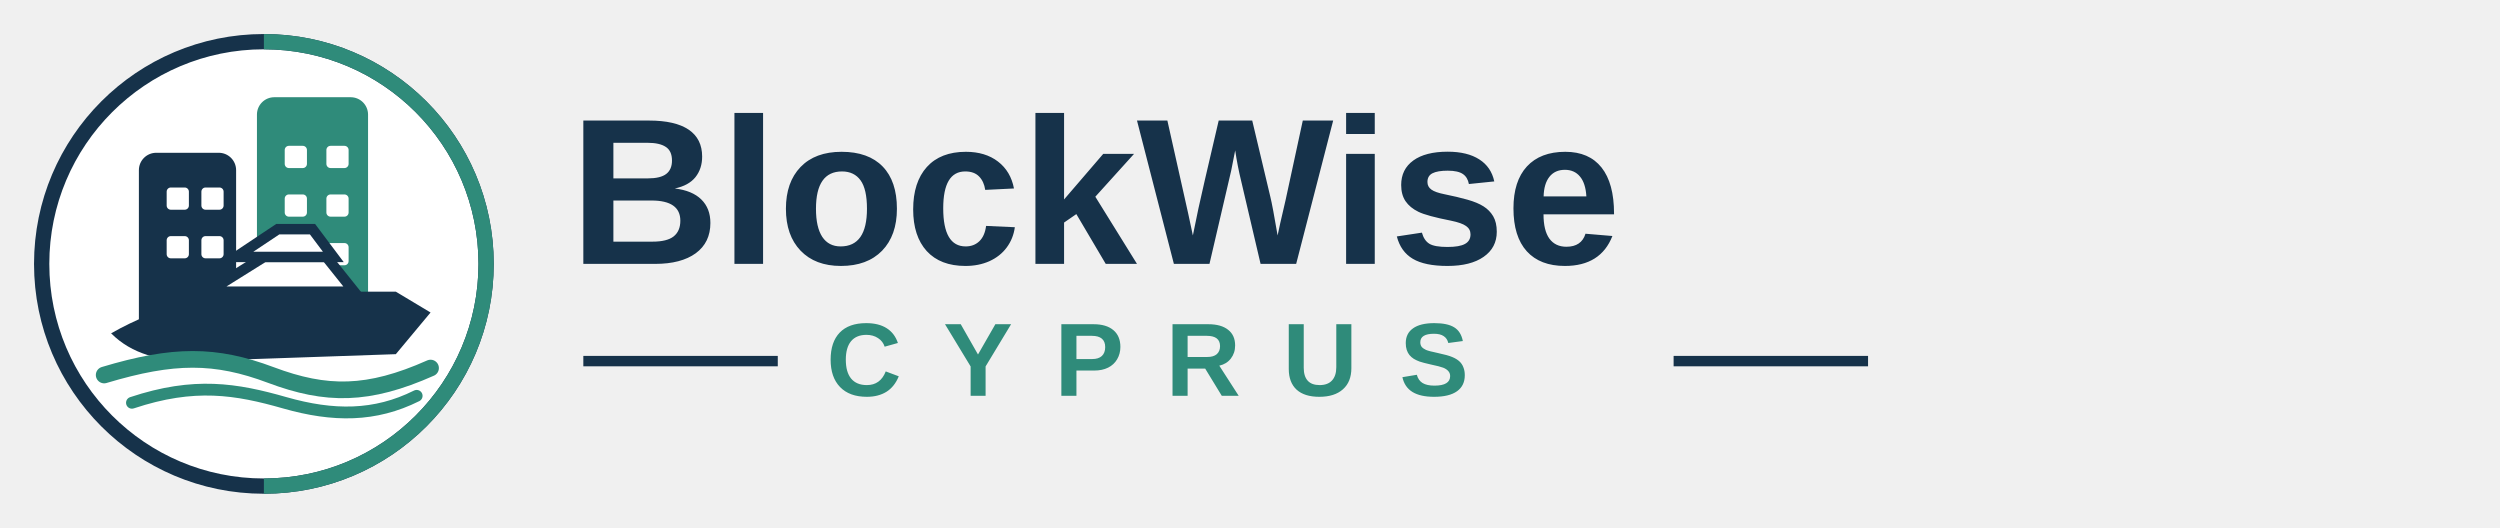
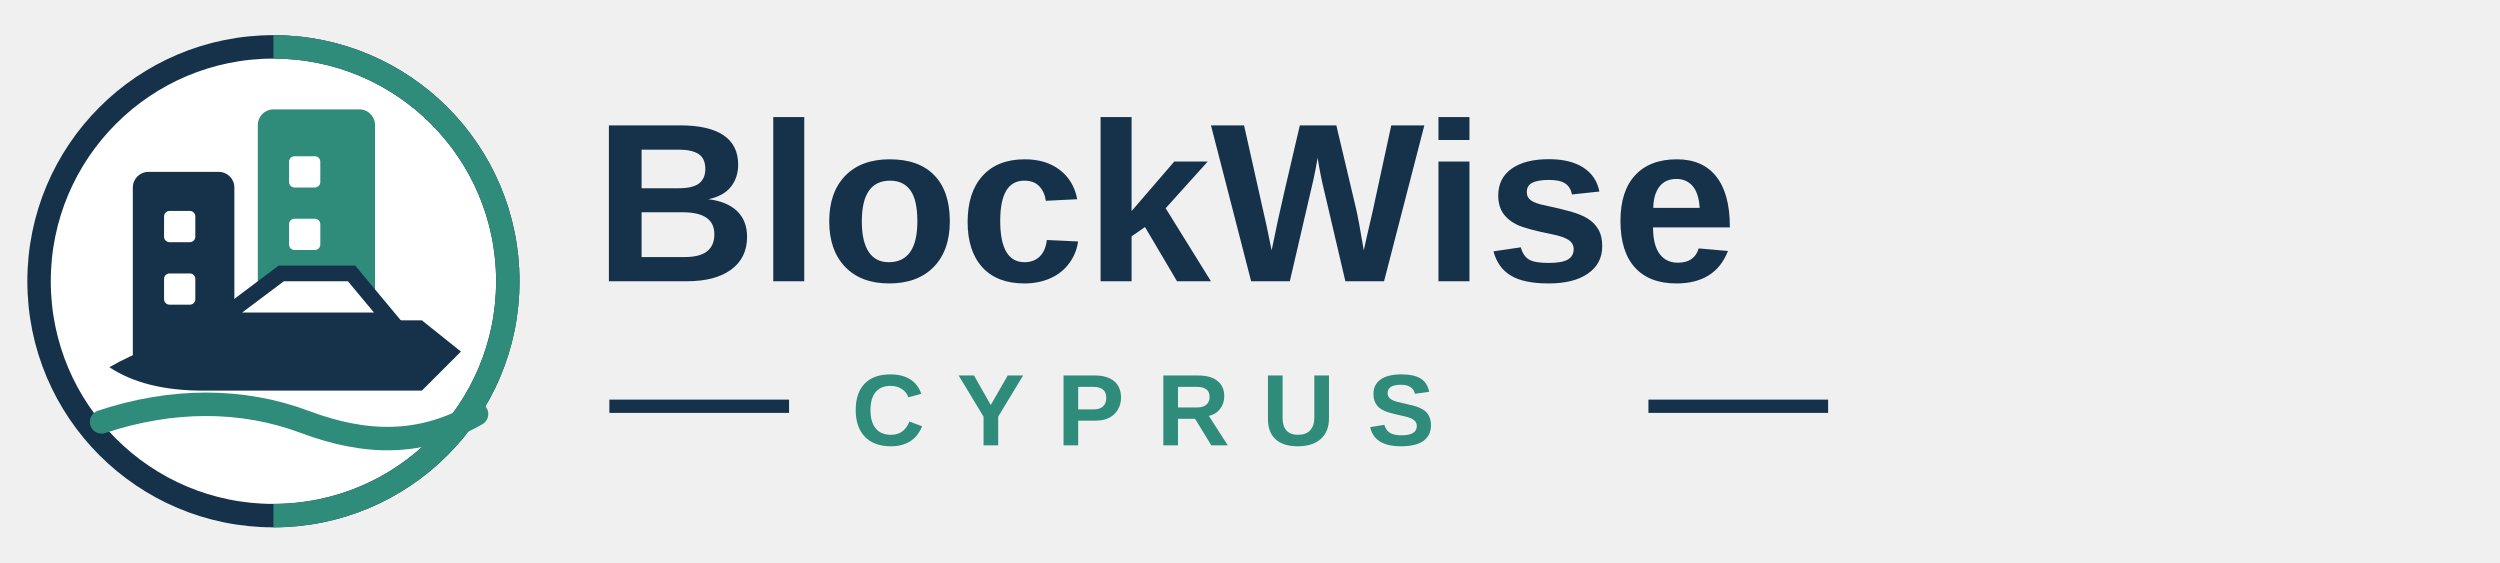
- <svg xmlns="http://www.w3.org/2000/svg" viewBox="0 0 360 76" role="img" aria-labelledby="title desc">
-   <g transform="translate(3 3)">
-     <circle cx="35" cy="35" r="32" fill="#ffffff" stroke="#16324a" stroke-width="2.2" />
-     <path d="M35 3 A32 32 0 0 1 67 35 A32 32 0 0 1 35 67" fill="none" stroke="#2f8b7a" stroke-width="2.2" />
-     <rect x="17" y="19" width="14" height="27" rx="2.5" fill="#16324a" />
-     <rect x="34" y="11" width="16" height="35" rx="2.5" fill="#2f8b7a" />
+ <svg xmlns="http://www.w3.org/2000/svg" viewBox="0 0 320 72" role="img" aria-labelledby="title desc">
+   <g transform="translate(2 3)">
+     <circle cx="33" cy="33" r="30" fill="#ffffff" stroke="#16324a" stroke-width="3" />
+     <path d="M33 3 A30 30 0 0 1 63 33 A30 30 0 0 1 33 63" fill="none" stroke="#2f8b7a" stroke-width="3" />
+     <rect x="15" y="19" width="13" height="27" rx="2" fill="#16324a" />
+     <rect x="31" y="11" width="15" height="35" rx="2" fill="#2f8b7a" />
    <g fill="#ffffff">
-       <rect x="21" y="24" width="3.2" height="3.2" rx=".6" />
-       <rect x="26" y="24" width="3.2" height="3.2" rx=".6" />
-       <rect x="21" y="31" width="3.2" height="3.2" rx=".6" />
-       <rect x="26" y="31" width="3.2" height="3.2" rx=".6" />
-       <rect x="38" y="18" width="3.2" height="3.2" rx=".6" />
-       <rect x="44" y="18" width="3.2" height="3.2" rx=".6" />
-       <rect x="38" y="25" width="3.2" height="3.2" rx=".6" />
-       <rect x="44" y="25" width="3.2" height="3.2" rx=".6" />
-       <rect x="38" y="32" width="3.2" height="3.2" rx=".6" />
-       <rect x="44" y="32" width="3.2" height="3.2" rx=".6" />
+       <rect x="19" y="24" width="4" height="4" rx=".7" />
+       <rect x="19" y="32" width="4" height="4" rx=".7" />
+       <rect x="35" y="17" width="4" height="4" rx=".7" />
+       <rect x="35" y="25" width="4" height="4" rx=".7" />
+       <rect x="35" y="33" width="4" height="4" rx=".7" />
    </g>
-     <path d="M13 45 C20 41, 28 39, 37 39 L54 39 L59 42 L54 48 L25 49 C20 49,16 48,13 45Z" fill="#16324a" />
-     <path d="M27 39 L35 34 L44 34 L48 39 Z" fill="#ffffff" stroke="#16324a" stroke-width="1.5" />
-     <path d="M31 34 L37 30 L42 30 L45 34 Z" fill="#ffffff" stroke="#16324a" stroke-width="1.5" />
-     <path d="M12 51 C22 48, 28 48, 36 51 C44 54, 50 54, 59 50" fill="none" stroke="#2f8b7a" stroke-width="2.4" stroke-linecap="round" />
-     <path d="M16 55 C25 52, 31 53, 38 55 C45 57, 51 57, 57 54" fill="none" stroke="#2f8b7a" stroke-width="1.7" stroke-linecap="round" />
+     <path d="M12 44 C19 40 28 38 39 38 H52 L57 42 L52 47 H24 C19 47 15 46 12 44Z" fill="#16324a" />
+     <path d="M26 38 L34 32 H43 L48 38Z" fill="#ffffff" stroke="#16324a" stroke-width="2" />
+     <path d="M11 51 C20 48 29 48 37 51 C45 54 52 54 59 50" fill="none" stroke="#2f8b7a" stroke-width="3" stroke-linecap="round" />
  </g>
-   <text x="82" y="38" font-family="Arial, Helvetica, sans-serif" font-size="30" font-weight="700" fill="#16324a">BlockWise</text>
-   <line x1="84" y1="52" x2="112" y2="52" stroke="#16324a" stroke-width="1.5" />
-   <text x="119" y="57" font-family="Arial, Helvetica, sans-serif" font-size="15" font-weight="600" letter-spacing="6" fill="#2f8b7a">CYPRUS</text>
-   <line x1="241" y1="52" x2="269" y2="52" stroke="#16324a" stroke-width="1.5" />
+   <text x="76" y="36" font-family="Arial, Helvetica, sans-serif" font-size="29" font-weight="700" fill="#16324a">BlockWise</text>
+   <line x1="78" y1="52" x2="101" y2="52" stroke="#16324a" stroke-width="1.7" />
+   <text x="109" y="57" font-family="Arial, Helvetica, sans-serif" font-size="13" font-weight="700" letter-spacing="4.1" fill="#2f8b7a">CYPRUS</text>
+   <line x1="211" y1="52" x2="234" y2="52" stroke="#16324a" stroke-width="1.7" />
</svg>
